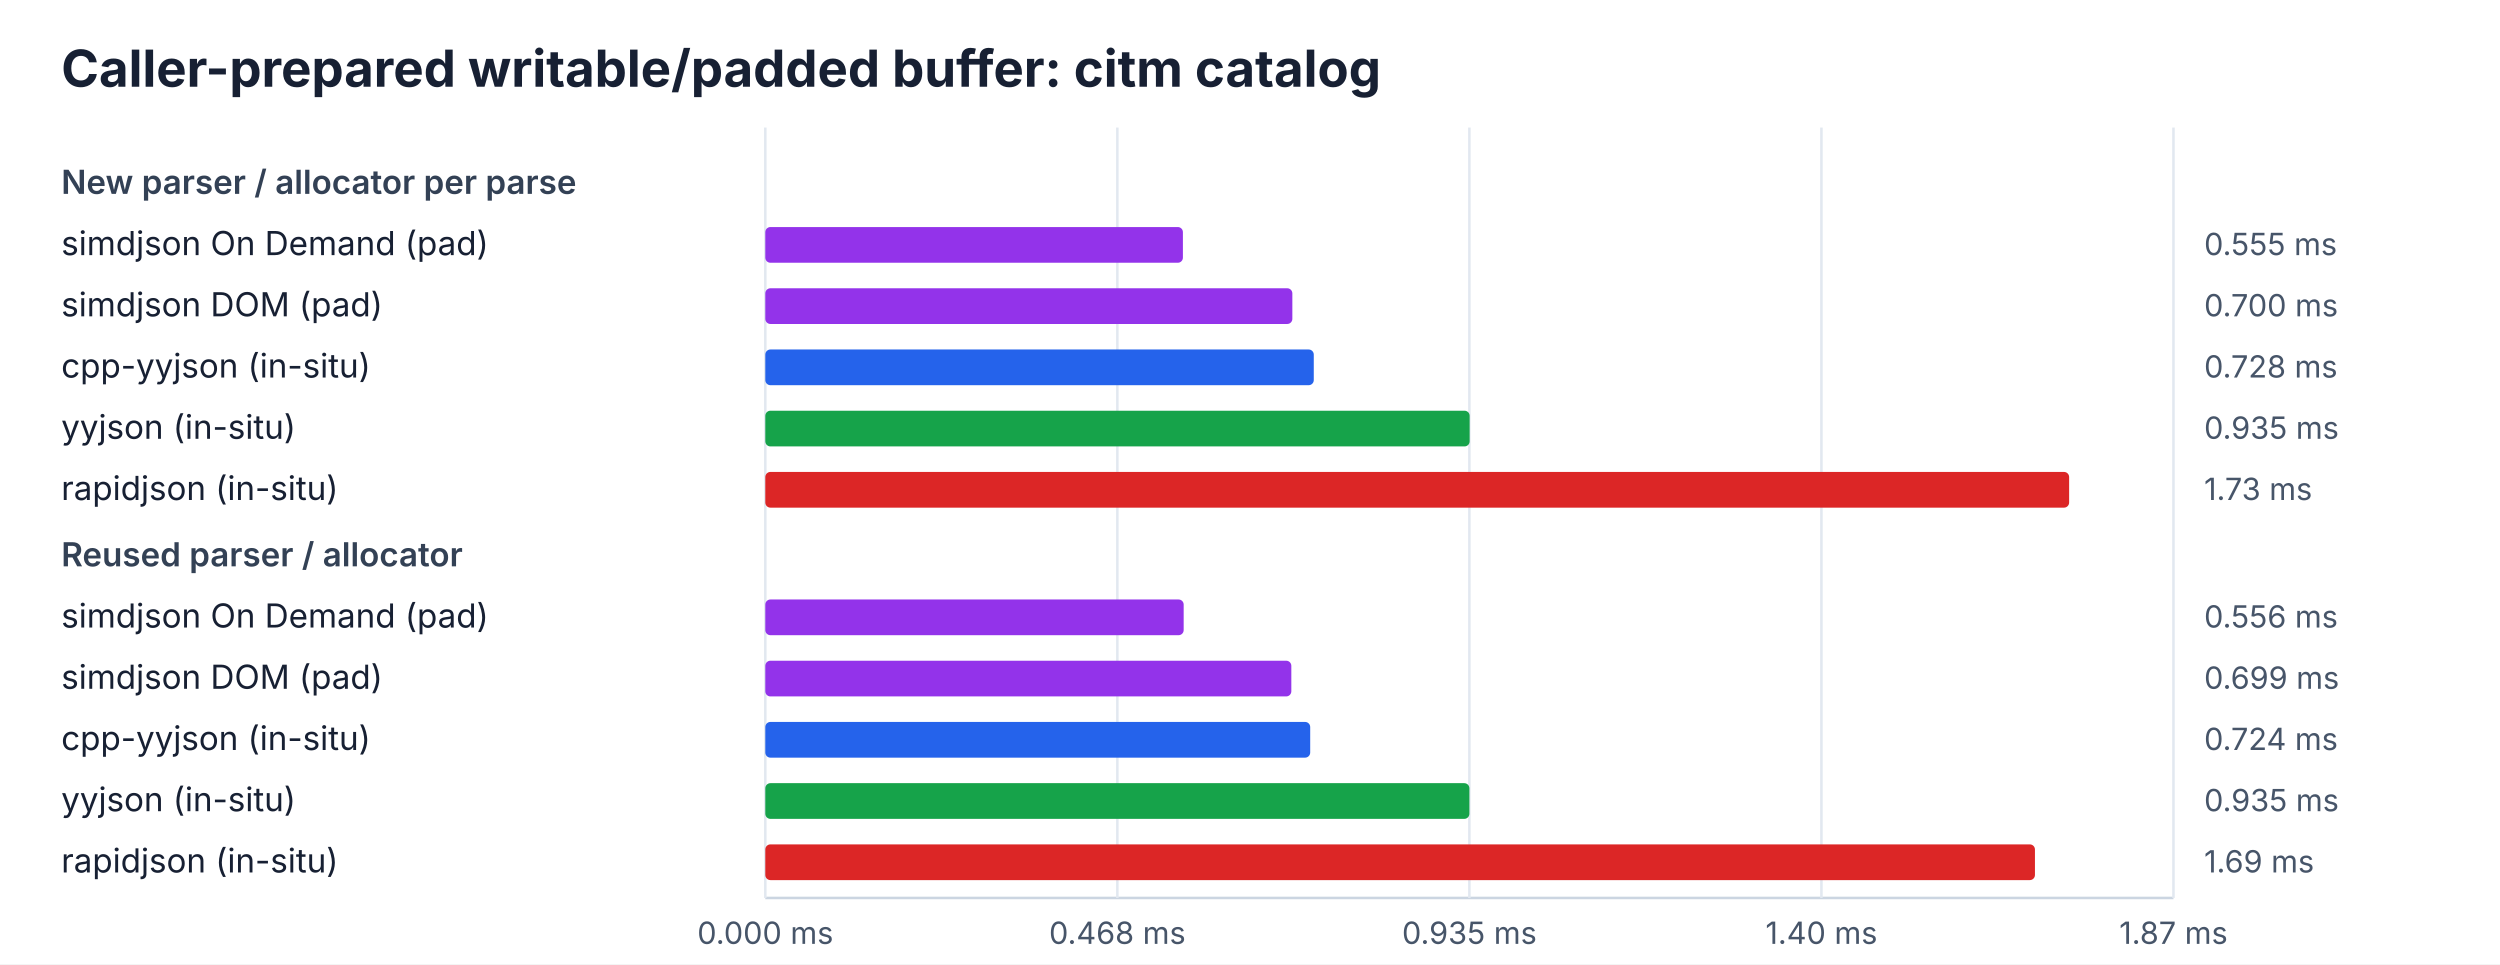
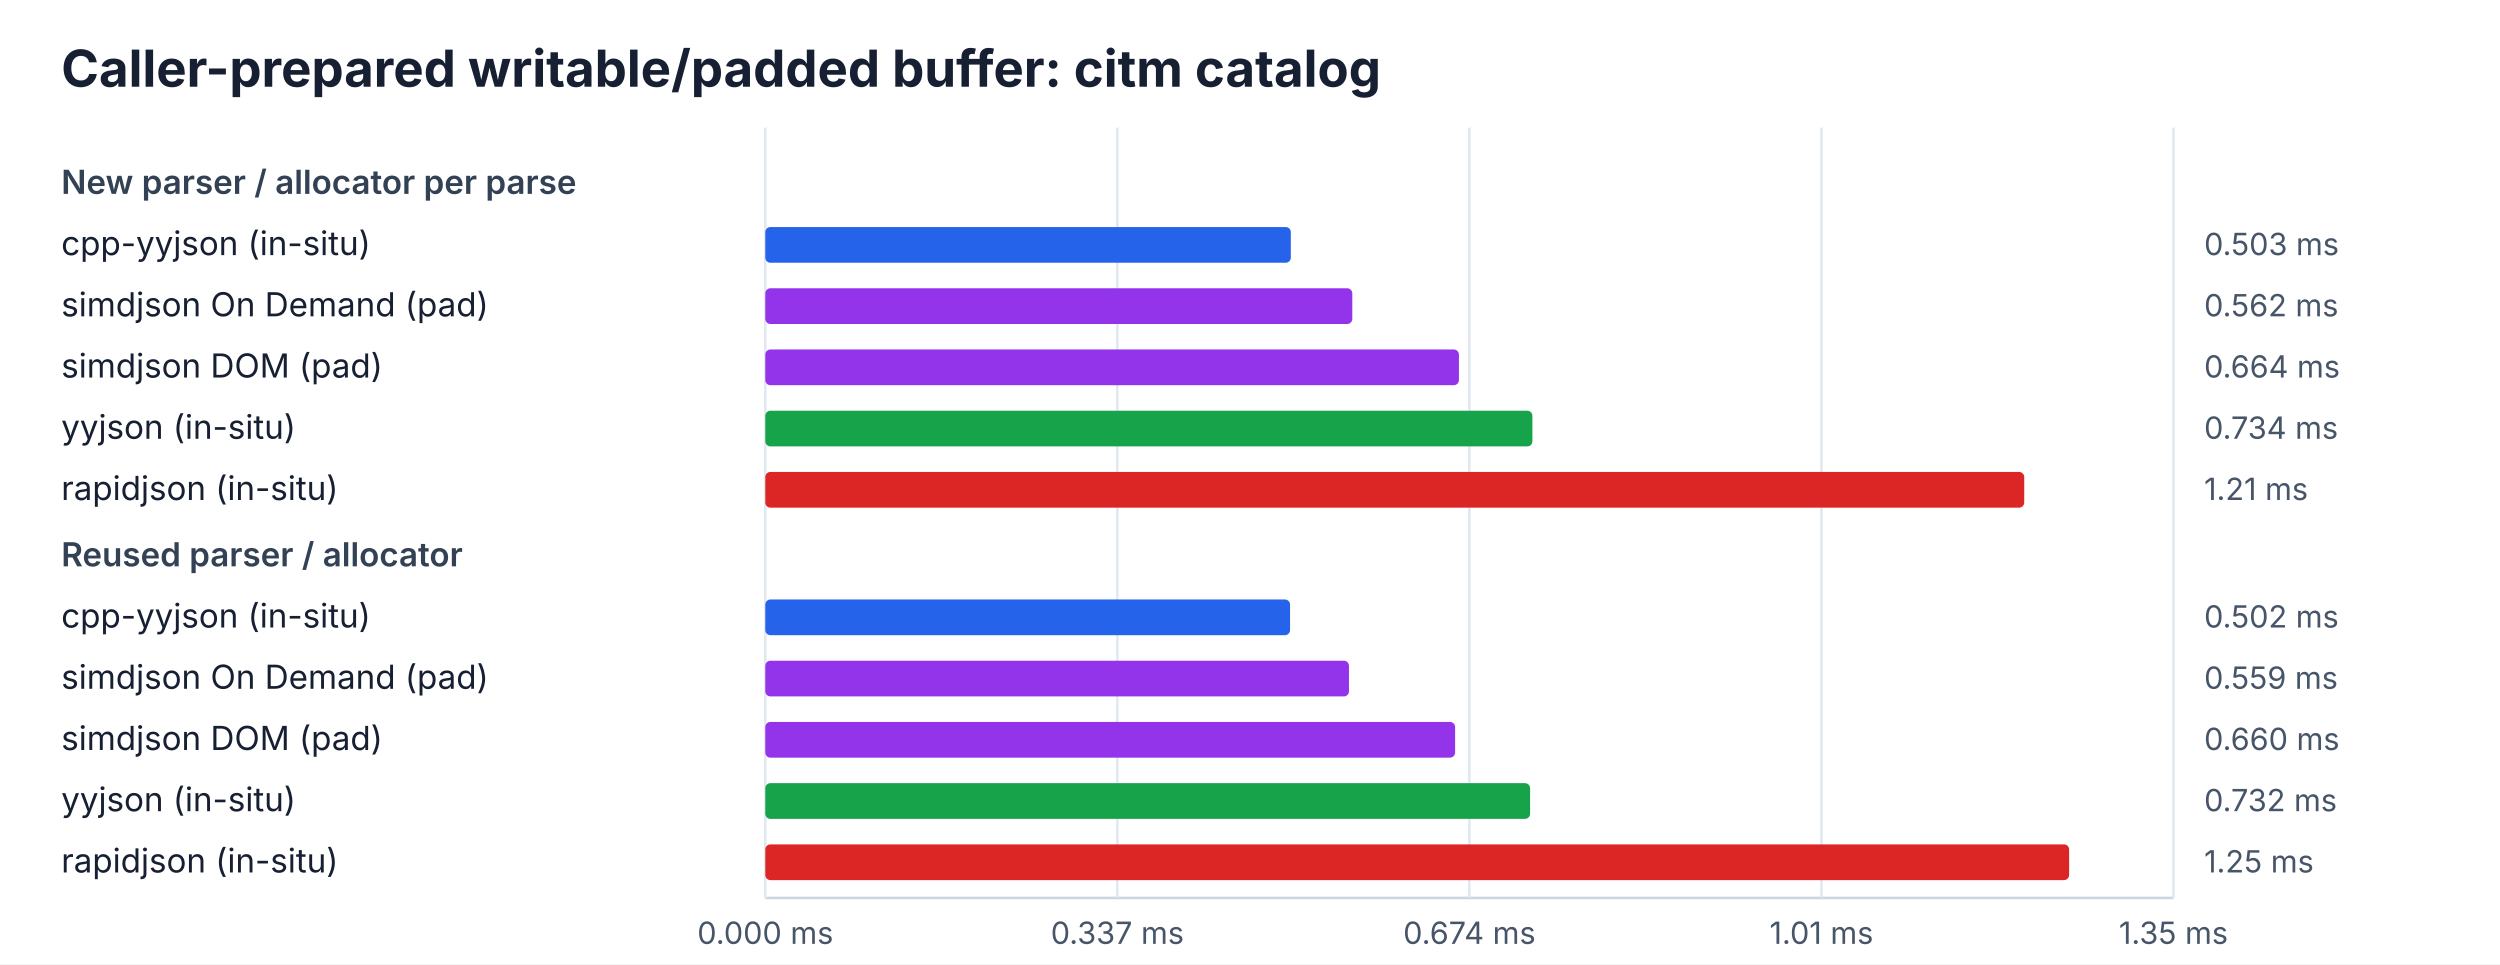
<svg xmlns="http://www.w3.org/2000/svg" width="980" height="378" viewBox="0 0 980 378">
  <rect width="100%" height="100%" fill="#ffffff" />
  <style>text{font-family:ui-sans-serif,system-ui,-apple-system,BlinkMacSystemFont,"Segoe UI",sans-serif;fill:#172033}.title{font-size:20px;font-weight:700}.heading{font-size:13px;font-weight:600;fill:#334155}.label{font-size:13px}.value{font-size:12px;fill:#475569}.axis{stroke:#cbd5e1;stroke-width:1}.grid{stroke:#e2e8f0;stroke-width:1}</style>
  <text x="24" y="34" class="title">Caller-prepared writable/padded buffer: citm catalog</text>
  <line x1="300" y1="352" x2="852" y2="352" class="axis" />
  <line x1="300.0" y1="50" x2="300.0" y2="352" class="grid" />
  <text x="300.0" y="370" class="value" text-anchor="middle">0.000 ms</text>
  <line x1="438.0" y1="50" x2="438.0" y2="352" class="grid" />
-   <text x="438.0" y="370" class="value" text-anchor="middle">0.468 ms</text>
+   <text x="438.0" y="370" class="value" text-anchor="middle">0.337 ms</text>
  <line x1="576.0" y1="50" x2="576.0" y2="352" class="grid" />
-   <text x="576.0" y="370" class="value" text-anchor="middle">0.935 ms</text>
+   <text x="576.0" y="370" class="value" text-anchor="middle">0.674 ms</text>
  <line x1="714.0" y1="50" x2="714.0" y2="352" class="grid" />
-   <text x="714.0" y="370" class="value" text-anchor="middle">1.40 ms</text>
+   <text x="714.0" y="370" class="value" text-anchor="middle">1.01 ms</text>
  <line x1="852.0" y1="50" x2="852.0" y2="352" class="grid" />
-   <text x="852.0" y="370" class="value" text-anchor="middle">1.87 ms</text>
+   <text x="852.0" y="370" class="value" text-anchor="middle">1.35 ms</text>
  <text x="24" y="76" class="heading">New parser / allocator per parse</text>
-   <text x="24" y="100" class="label">simdjson On Demand (pad)</text>
-   <rect x="300" y="89" width="163.7" height="14" rx="2" fill="#9333ea" />
-   <text x="864" y="100" class="value">0.555 ms</text>
-   <text x="24" y="124" class="label">simdjson DOM (pad)</text>
-   <rect x="300" y="113" width="206.6" height="14" rx="2" fill="#9333ea" />
-   <text x="864" y="124" class="value">0.700 ms</text>
-   <text x="24" y="148" class="label">cpp-yyjson (in-situ)</text>
-   <rect x="300" y="137" width="215.0" height="14" rx="2" fill="#2563eb" />
-   <text x="864" y="148" class="value">0.728 ms</text>
+   <text x="24" y="100" class="label">cpp-yyjson (in-situ)</text>
+   <rect x="300" y="89" width="206.0" height="14" rx="2" fill="#2563eb" />
+   <text x="864" y="100" class="value">0.503 ms</text>
+   <text x="24" y="124" class="label">simdjson On Demand (pad)</text>
+   <rect x="300" y="113" width="230.1" height="14" rx="2" fill="#9333ea" />
+   <text x="864" y="124" class="value">0.562 ms</text>
+   <text x="24" y="148" class="label">simdjson DOM (pad)</text>
+   <rect x="300" y="137" width="271.9" height="14" rx="2" fill="#9333ea" />
+   <text x="864" y="148" class="value">0.664 ms</text>
  <text x="24" y="172" class="label">yyjson (in-situ)</text>
-   <rect x="300" y="161" width="276.1" height="14" rx="2" fill="#16a34a" />
-   <text x="864" y="172" class="value">0.935 ms</text>
+   <rect x="300" y="161" width="300.7" height="14" rx="2" fill="#16a34a" />
+   <text x="864" y="172" class="value">0.734 ms</text>
  <text x="24" y="196" class="label">rapidjson (in-situ)</text>
-   <rect x="300" y="185" width="511.1" height="14" rx="2" fill="#dc2626" />
-   <text x="864" y="196" class="value">1.73 ms</text>
+   <rect x="300" y="185" width="493.5" height="14" rx="2" fill="#dc2626" />
+   <text x="864" y="196" class="value">1.21 ms</text>
  <text x="24" y="222" class="heading">Reused parser / allocator</text>
-   <text x="24" y="246" class="label">simdjson On Demand (pad)</text>
-   <rect x="300" y="235" width="164.0" height="14" rx="2" fill="#9333ea" />
-   <text x="864" y="246" class="value">0.556 ms</text>
-   <text x="24" y="270" class="label">simdjson DOM (pad)</text>
-   <rect x="300" y="259" width="206.2" height="14" rx="2" fill="#9333ea" />
-   <text x="864" y="270" class="value">0.699 ms</text>
-   <text x="24" y="294" class="label">cpp-yyjson (in-situ)</text>
-   <rect x="300" y="283" width="213.6" height="14" rx="2" fill="#2563eb" />
-   <text x="864" y="294" class="value">0.724 ms</text>
+   <text x="24" y="246" class="label">cpp-yyjson (in-situ)</text>
+   <rect x="300" y="235" width="205.7" height="14" rx="2" fill="#2563eb" />
+   <text x="864" y="246" class="value">0.502 ms</text>
+   <text x="24" y="270" class="label">simdjson On Demand (pad)</text>
+   <rect x="300" y="259" width="228.8" height="14" rx="2" fill="#9333ea" />
+   <text x="864" y="270" class="value">0.559 ms</text>
+   <text x="24" y="294" class="label">simdjson DOM (pad)</text>
+   <rect x="300" y="283" width="270.4" height="14" rx="2" fill="#9333ea" />
+   <text x="864" y="294" class="value">0.660 ms</text>
  <text x="24" y="318" class="label">yyjson (in-situ)</text>
-   <rect x="300" y="307" width="276.0" height="14" rx="2" fill="#16a34a" />
-   <text x="864" y="318" class="value">0.935 ms</text>
+   <rect x="300" y="307" width="299.8" height="14" rx="2" fill="#16a34a" />
+   <text x="864" y="318" class="value">0.732 ms</text>
  <text x="24" y="342" class="label">rapidjson (in-situ)</text>
-   <rect x="300" y="331" width="497.7" height="14" rx="2" fill="#dc2626" />
-   <text x="864" y="342" class="value">1.69 ms</text>
+   <rect x="300" y="331" width="511.1" height="14" rx="2" fill="#dc2626" />
+   <text x="864" y="342" class="value">1.25 ms</text>
</svg>
